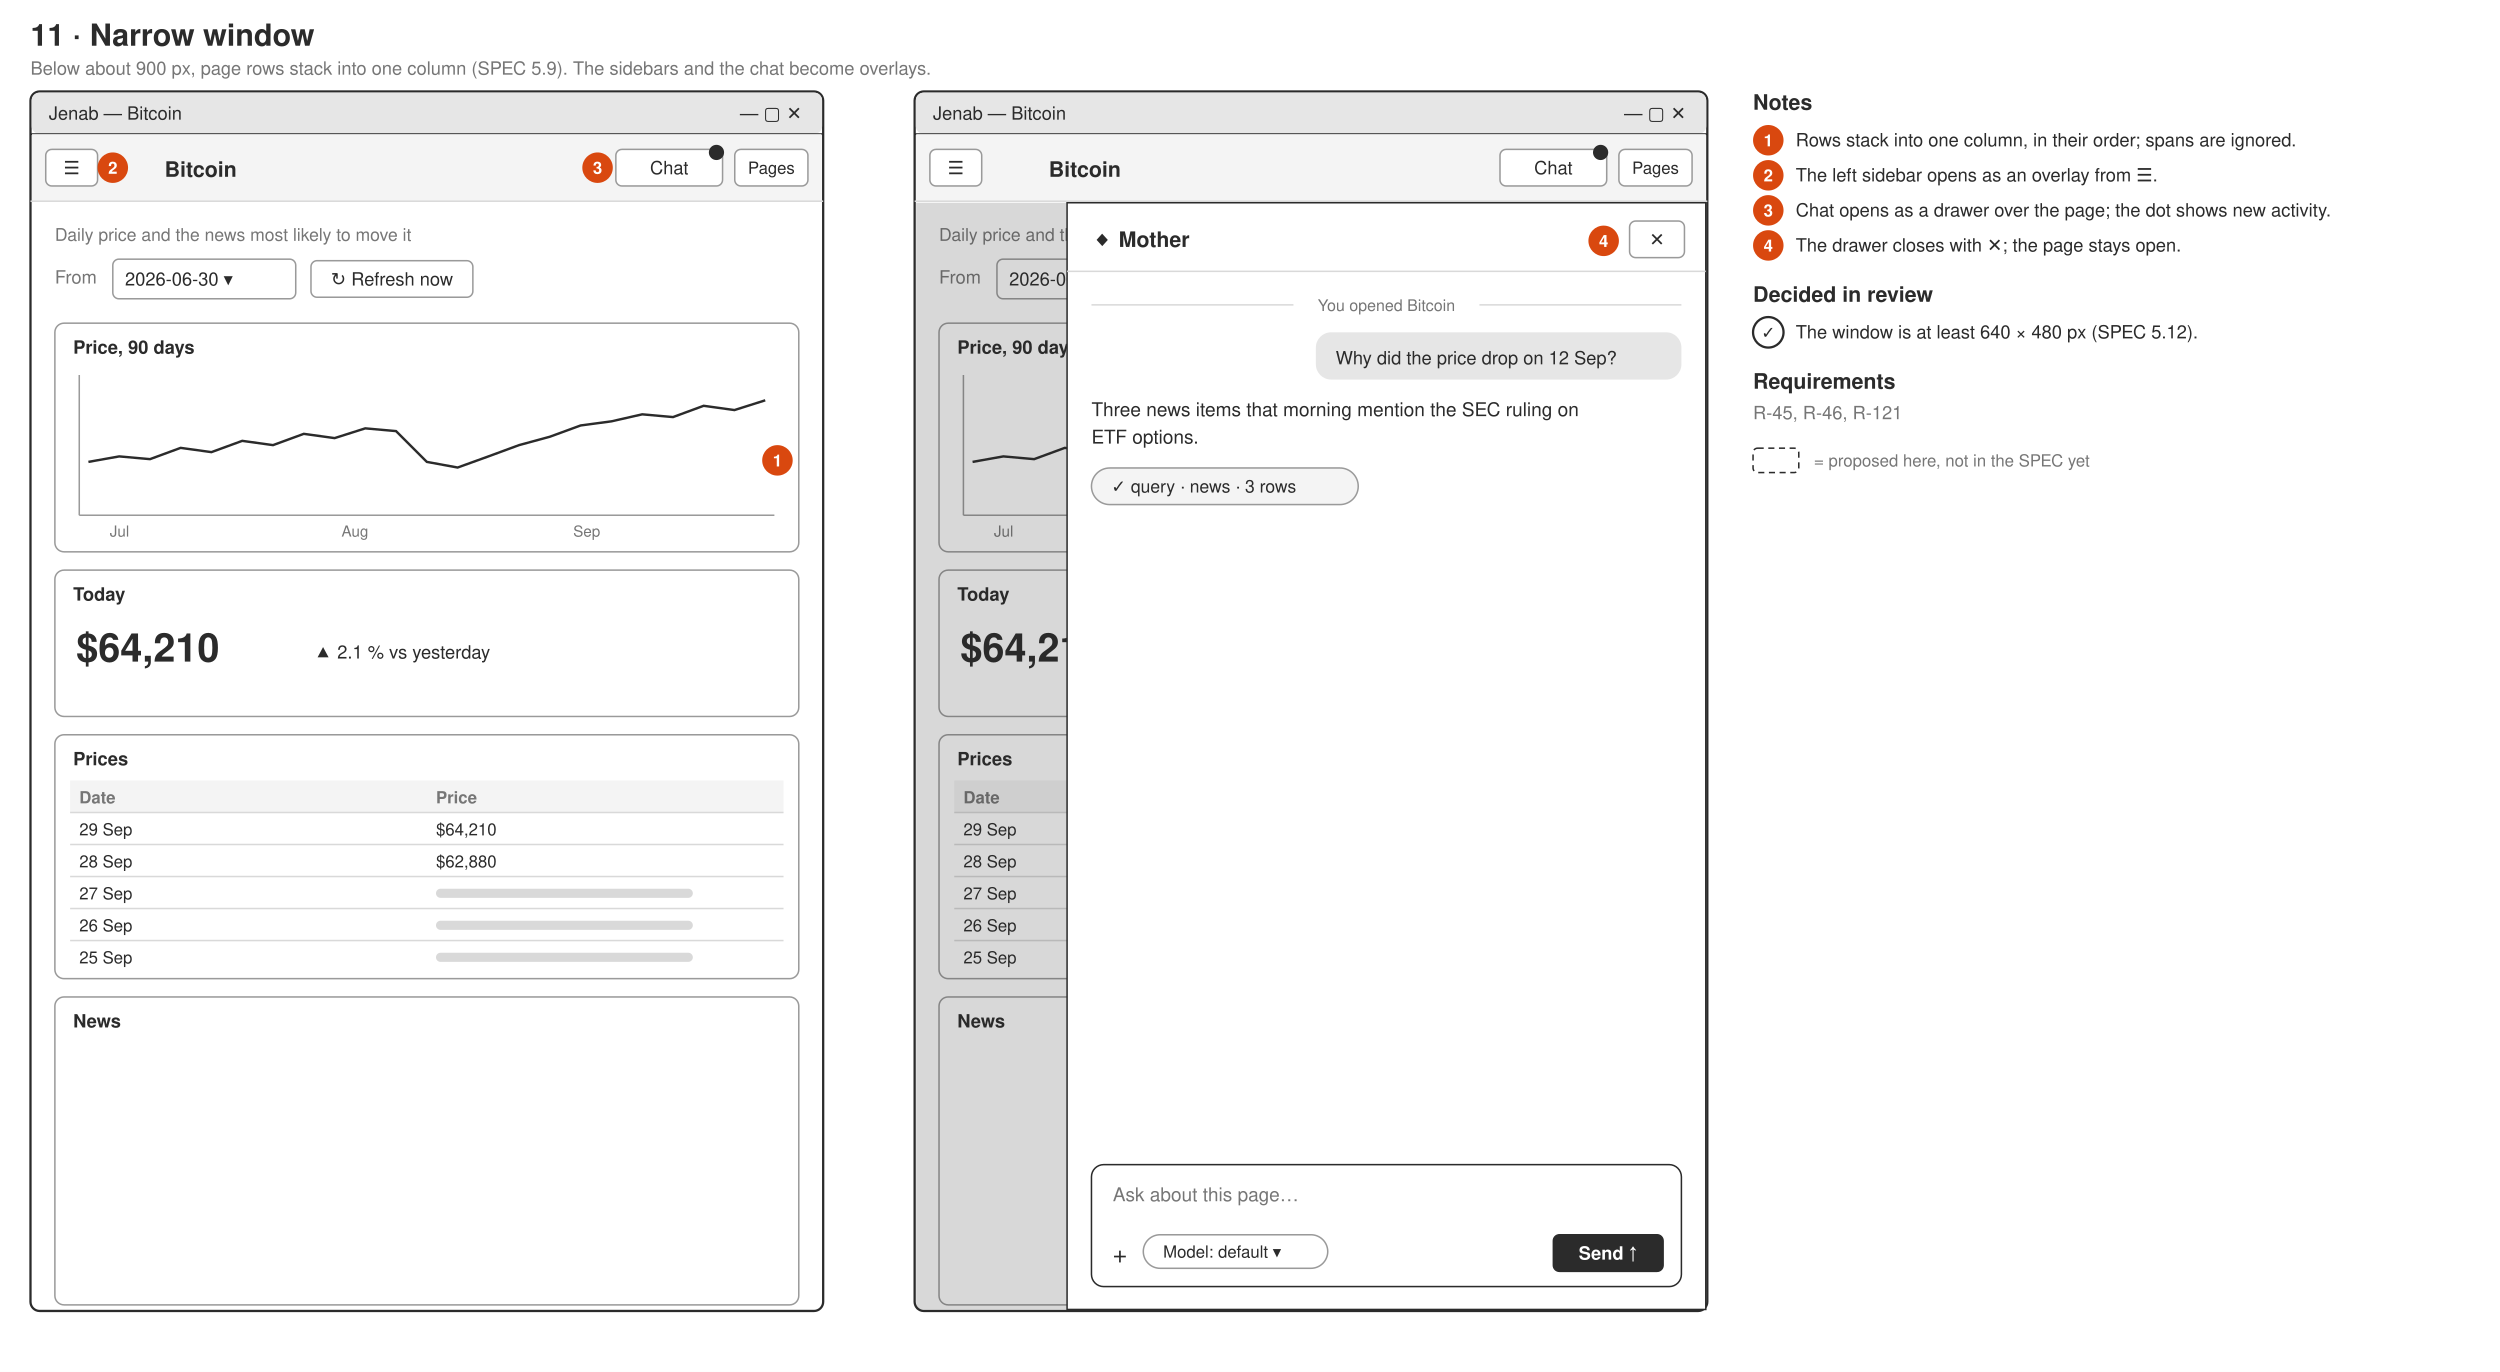
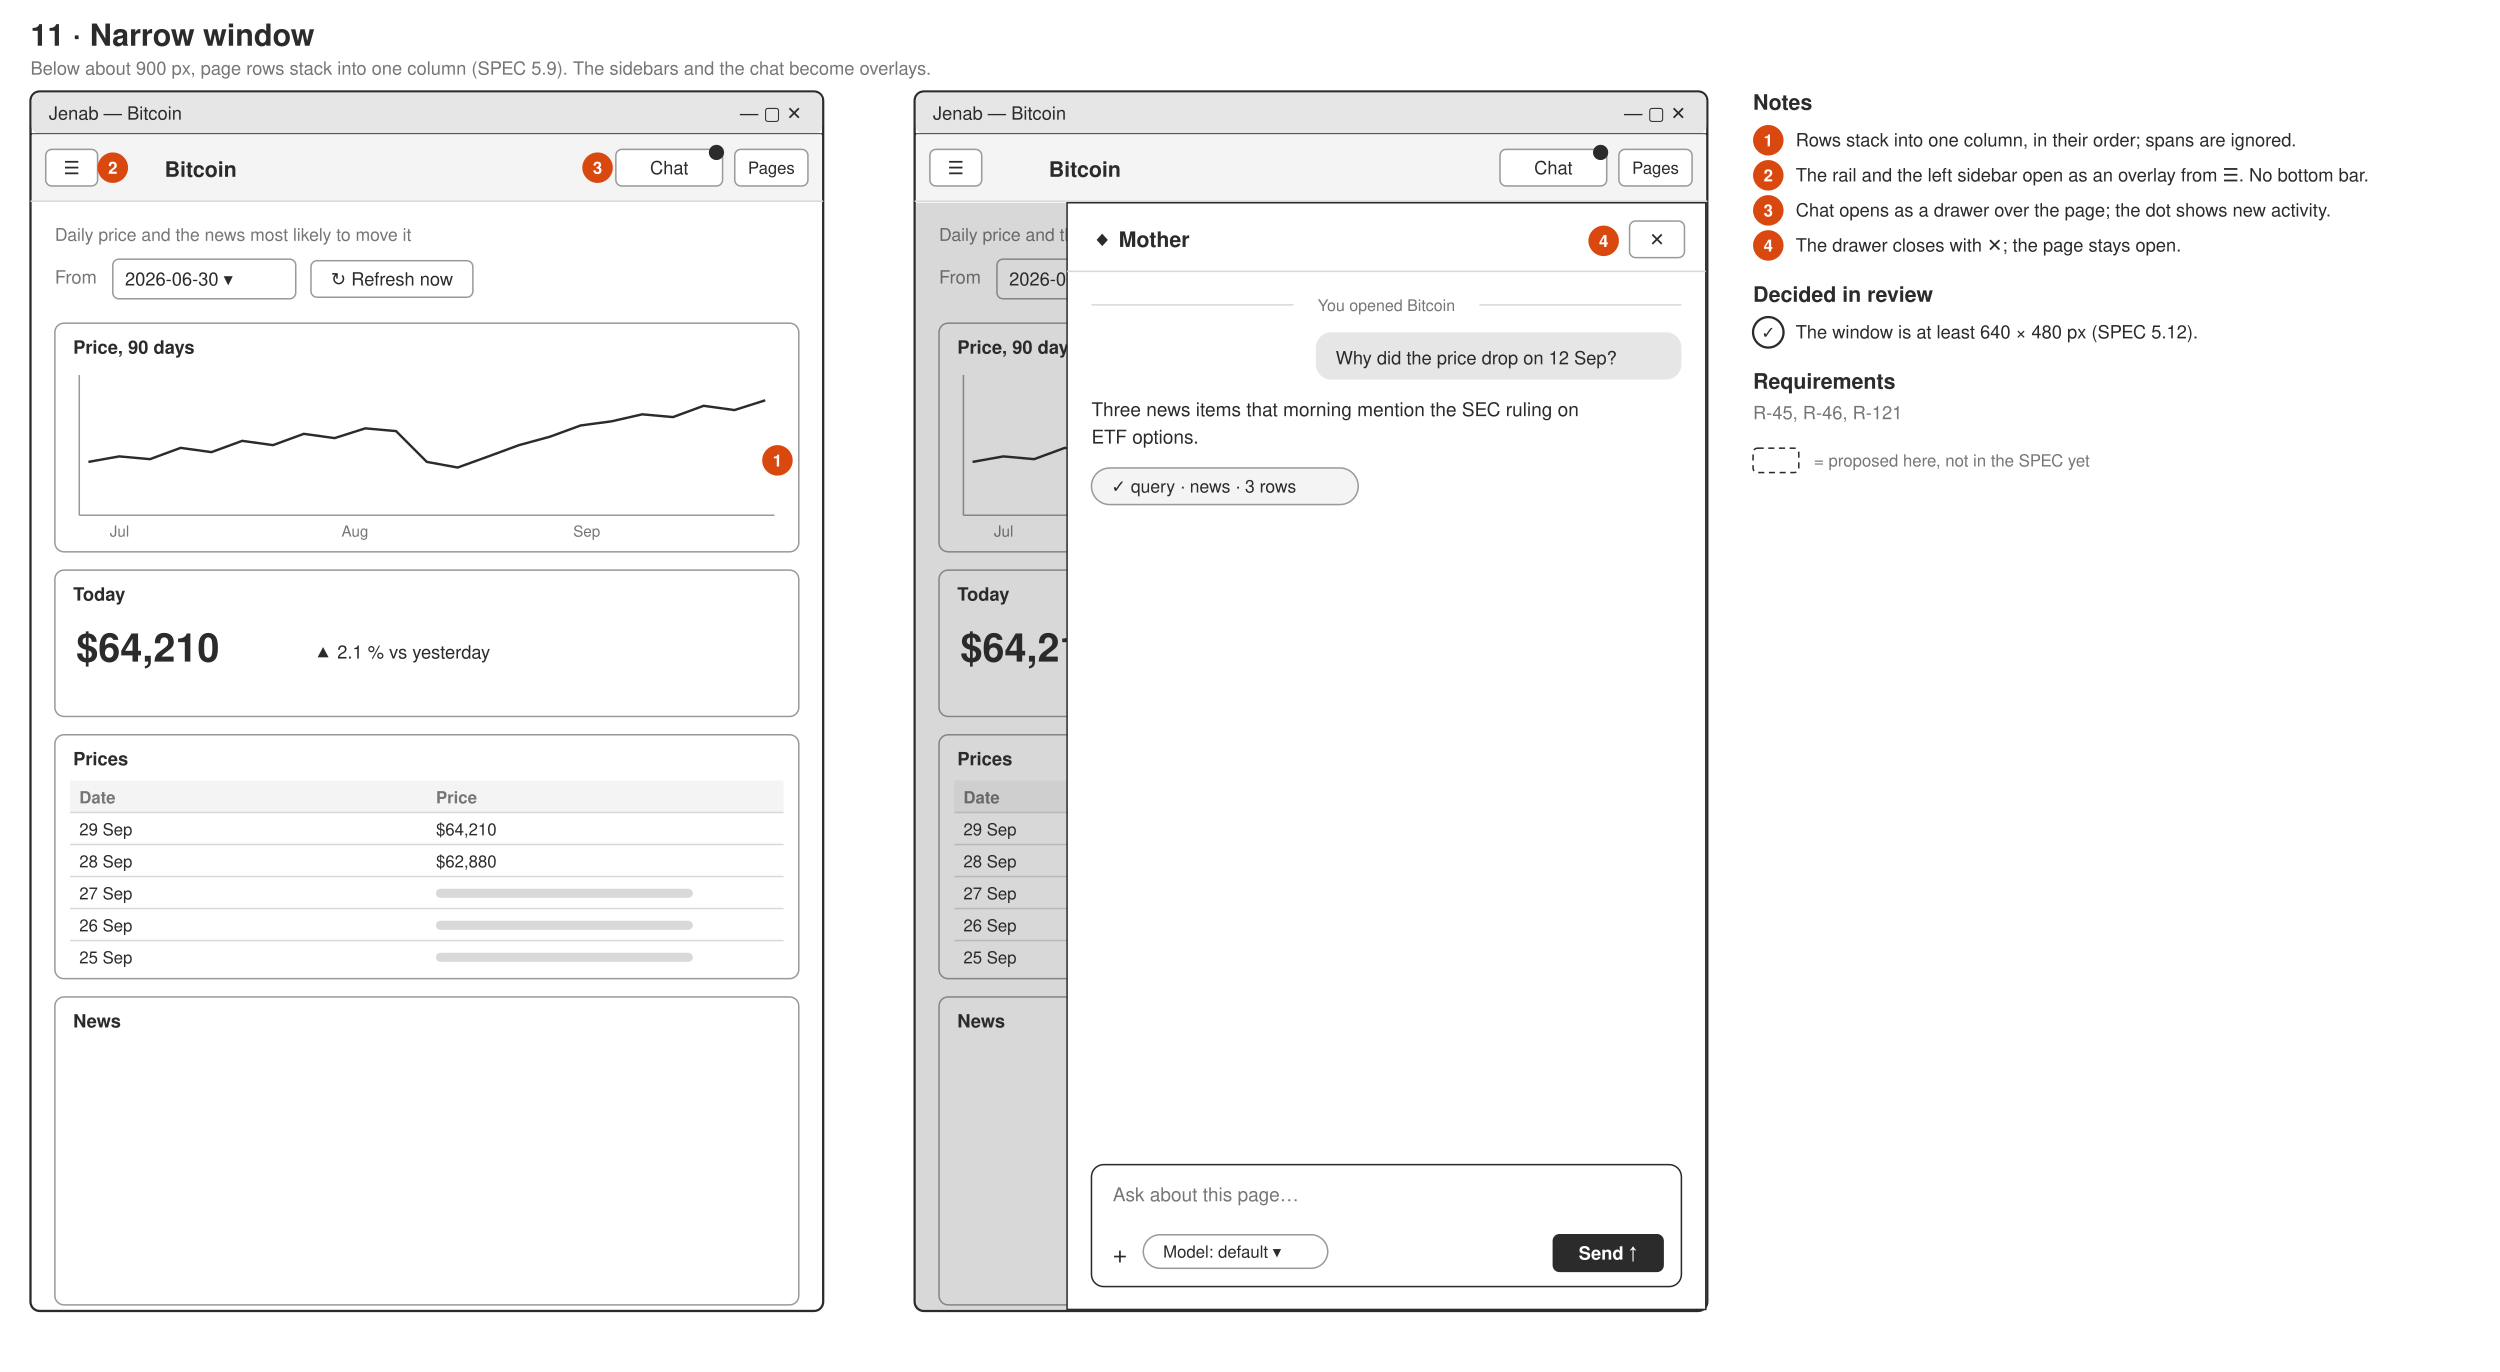
<svg xmlns="http://www.w3.org/2000/svg" viewBox="0 0 1640 900" width="1640" height="900" font-family="Segoe UI, Helvetica, Arial, sans-serif">
  <defs>
    <marker id="arr" viewBox="0 0 10 10" refX="9" refY="5" markerWidth="7" markerHeight="7" orient="auto">
      <path d="M0,0 L10,5 L0,10 z" fill="#2b2b2b" />
    </marker>
  </defs>
  <rect width="1640" height="900" fill="#ffffff" />
  <text x="20.0" y="30.0" font-size="20" fill="#2b2b2b" font-weight="600">11 · Narrow window</text>
  <text x="20.0" y="49.0" font-size="12" fill="#767676">Below about 900 px, page rows stack into one column (SPEC 5.9). The sidebars and the chat become overlays.</text>
  <rect x="20.0" y="60.0" width="520.0" height="800.0" rx="6" fill="#ffffff" stroke="#2b2b2b" stroke-width="1.5" />
  <rect x="20.8" y="60.8" width="518.5" height="27.0" rx="5" fill="#e6e6e6" stroke="none" stroke-width="1" />
  <line x1="20.0" y1="88.0" x2="540.0" y2="88.0" stroke="#2b2b2b" stroke-width="1.2" />
  <text x="32.0" y="78.5" font-size="12" fill="#2b2b2b">Jenab — Bitcoin</text>
  <text x="526.0" y="78.5" font-size="12" fill="#2b2b2b" text-anchor="end">—     ▢     ✕</text>
  <rect x="21.0" y="88.0" width="518.0" height="44.0" rx="0" fill="#f4f4f4" stroke="none" stroke-width="1" />
  <line x1="20.0" y1="132.0" x2="540.0" y2="132.0" stroke="#d9d9d9" stroke-width="1" />
  <rect x="30.0" y="98.0" width="34.0" height="24.0" rx="4" fill="#ffffff" stroke="#9a9a9a" stroke-width="1" />
  <text x="47.0" y="114.3" font-size="12" fill="#2b2b2b" text-anchor="middle">☰</text>
  <text x="108.0" y="116.0" font-size="14" fill="#2b2b2b" font-weight="600">Bitcoin</text>
  <rect x="404.0" y="98.0" width="70.0" height="24.0" rx="4" fill="#ffffff" stroke="#9a9a9a" stroke-width="1" />
  <text x="439.0" y="114.3" font-size="12" fill="#2b2b2b" text-anchor="middle">Chat</text>
  <circle cx="470" cy="100" r="5" fill="#2b2b2b" />
  <rect x="482.0" y="98.0" width="48.0" height="24.0" rx="4" fill="#ffffff" stroke="#9a9a9a" stroke-width="1" />
  <text x="506.0" y="114.0" font-size="11" fill="#2b2b2b" text-anchor="middle">Pages</text>
  <text x="36.0" y="158.0" font-size="11.5" fill="#767676">Daily price and the news most likely to move it</text>
  <text x="36.0" y="186.0" font-size="12" fill="#767676">From</text>
  <rect x="74.0" y="170.0" width="120.0" height="26.0" rx="4" fill="#ffffff" stroke="#9a9a9a" stroke-width="1" />
  <text x="82.0" y="187.3" font-size="12" fill="#2b2b2b">2026-06-30  ▾</text>
  <rect x="204.0" y="171.0" width="106.2" height="24.0" rx="4" fill="#ffffff" stroke="#9a9a9a" stroke-width="1" />
  <text x="257.1" y="187.3" font-size="12" fill="#2b2b2b" text-anchor="middle">↻ Refresh now</text>
  <rect x="36.0" y="212.0" width="488.0" height="150.0" rx="6" fill="#ffffff" stroke="#9a9a9a" stroke-width="1" />
  <text x="48.0" y="232.0" font-size="12" fill="#2b2b2b" font-weight="600">Price, 90 days</text>
  <line x1="52.0" y1="246.0" x2="52.0" y2="338.0" stroke="#9a9a9a" stroke-width="1" />
  <line x1="52.0" y1="338.0" x2="508.0" y2="338.0" stroke="#9a9a9a" stroke-width="1" />
  <polyline points="58.0,303.0 78.2,299.4 98.4,301.2 118.5,293.8 138.7,296.6 158.9,289.2 179.1,292.0 199.3,284.6 219.5,287.4 239.6,281.0 259.8,282.8 280.0,303.0 300.2,306.7 320.4,299.4 340.5,292.0 360.7,286.5 380.9,279.1 401.1,276.4 421.3,271.8 441.5,273.6 461.6,266.2 481.8,269.0 502.0,262.6" fill="none" stroke="#2b2b2b" stroke-width="1.6" />
  <text x="72.0" y="352.0" font-size="10" fill="#767676">Jul</text>
  <text x="224.0" y="352.0" font-size="10" fill="#767676">Aug</text>
  <text x="376.0" y="352.0" font-size="10" fill="#767676">Sep</text>
  <rect x="36.0" y="374.0" width="488.0" height="96.0" rx="6" fill="#ffffff" stroke="#9a9a9a" stroke-width="1" />
  <text x="48.0" y="394.0" font-size="12" fill="#2b2b2b" font-weight="600">Today</text>
  <text x="50.0" y="434.0" font-size="26" fill="#2b2b2b" font-weight="600">$64,210</text>
  <text x="206.0" y="432.0" font-size="12" fill="#2b2b2b">▲ 2.1 % vs yesterday</text>
  <rect x="36.0" y="482.0" width="488.0" height="160.0" rx="6" fill="#ffffff" stroke="#9a9a9a" stroke-width="1" />
  <text x="48.0" y="502.0" font-size="12" fill="#2b2b2b" font-weight="600">Prices</text>
  <rect x="46.0" y="512.0" width="468.0" height="21.0" rx="0" fill="#f4f4f4" stroke="none" stroke-width="1" />
  <text x="52.0" y="527.0" font-size="11" fill="#767676" font-weight="600">Date</text>
  <text x="286.0" y="527.0" font-size="11" fill="#767676" font-weight="600">Price</text>
  <line x1="46.0" y1="533.0" x2="514.0" y2="533.0" stroke="#d9d9d9" stroke-width="1" />
  <text x="52.0" y="548.0" font-size="11" fill="#2b2b2b">29 Sep</text>
  <text x="286.0" y="548.0" font-size="11" fill="#2b2b2b">$64,210</text>
  <line x1="46.0" y1="554.0" x2="514.0" y2="554.0" stroke="#d9d9d9" stroke-width="1" />
  <text x="52.0" y="569.0" font-size="11" fill="#2b2b2b">28 Sep</text>
  <text x="286.0" y="569.0" font-size="11" fill="#2b2b2b">$62,880</text>
  <line x1="46.0" y1="575.0" x2="514.0" y2="575.0" stroke="#d9d9d9" stroke-width="1" />
  <text x="52.0" y="590.0" font-size="11" fill="#2b2b2b">27 Sep</text>
  <rect x="286.0" y="583.0" width="168.5" height="6.0" rx="3" fill="#d9d9d9" stroke="none" stroke-width="1" />
  <line x1="46.0" y1="596.0" x2="514.0" y2="596.0" stroke="#d9d9d9" stroke-width="1" />
  <text x="52.0" y="611.0" font-size="11" fill="#2b2b2b">26 Sep</text>
  <rect x="286.0" y="604.0" width="168.5" height="6.0" rx="3" fill="#d9d9d9" stroke="none" stroke-width="1" />
  <line x1="46.0" y1="617.0" x2="514.0" y2="617.0" stroke="#d9d9d9" stroke-width="1" />
  <text x="52.0" y="632.0" font-size="11" fill="#2b2b2b">25 Sep</text>
  <rect x="286.0" y="625.0" width="168.5" height="6.0" rx="3" fill="#d9d9d9" stroke="none" stroke-width="1" />
  <rect x="36.0" y="654.0" width="488.0" height="202.0" rx="6" fill="#ffffff" stroke="#9a9a9a" stroke-width="1" />
  <text x="48.0" y="674.0" font-size="12" fill="#2b2b2b" font-weight="600">News</text>
  <rect x="600.0" y="60.0" width="520.0" height="800.0" rx="6" fill="#ffffff" stroke="#2b2b2b" stroke-width="1.5" />
  <rect x="600.8" y="60.8" width="518.5" height="27.0" rx="5" fill="#e6e6e6" stroke="none" stroke-width="1" />
  <line x1="600.0" y1="88.0" x2="1120.0" y2="88.0" stroke="#2b2b2b" stroke-width="1.2" />
  <text x="612.0" y="78.5" font-size="12" fill="#2b2b2b">Jenab — Bitcoin</text>
  <text x="1106.0" y="78.5" font-size="12" fill="#2b2b2b" text-anchor="end">—     ▢     ✕</text>
  <rect x="601.0" y="88.0" width="518.0" height="44.0" rx="0" fill="#f4f4f4" stroke="none" stroke-width="1" />
  <line x1="600.0" y1="132.0" x2="1120.0" y2="132.0" stroke="#d9d9d9" stroke-width="1" />
  <rect x="610.0" y="98.0" width="34.0" height="24.0" rx="4" fill="#ffffff" stroke="#9a9a9a" stroke-width="1" />
  <text x="627.0" y="114.3" font-size="12" fill="#2b2b2b" text-anchor="middle">☰</text>
  <text x="688.0" y="116.0" font-size="14" fill="#2b2b2b" font-weight="600">Bitcoin</text>
  <rect x="984.0" y="98.0" width="70.0" height="24.0" rx="4" fill="#ffffff" stroke="#9a9a9a" stroke-width="1" />
  <text x="1019.0" y="114.3" font-size="12" fill="#2b2b2b" text-anchor="middle">Chat</text>
  <circle cx="1050" cy="100" r="5" fill="#2b2b2b" />
  <rect x="1062.0" y="98.0" width="48.0" height="24.0" rx="4" fill="#ffffff" stroke="#9a9a9a" stroke-width="1" />
  <text x="1086.0" y="114.0" font-size="11" fill="#2b2b2b" text-anchor="middle">Pages</text>
  <text x="616.0" y="158.0" font-size="11.5" fill="#767676">Daily price and the news most likely to move it</text>
  <text x="616.0" y="186.0" font-size="12" fill="#767676">From</text>
  <rect x="654.0" y="170.0" width="120.0" height="26.0" rx="4" fill="#ffffff" stroke="#9a9a9a" stroke-width="1" />
  <text x="662.0" y="187.3" font-size="12" fill="#2b2b2b">2026-06-30  ▾</text>
  <rect x="784.0" y="171.0" width="106.2" height="24.0" rx="4" fill="#ffffff" stroke="#9a9a9a" stroke-width="1" />
  <text x="837.1" y="187.3" font-size="12" fill="#2b2b2b" text-anchor="middle">↻ Refresh now</text>
  <rect x="616.0" y="212.0" width="488.0" height="150.0" rx="6" fill="#ffffff" stroke="#9a9a9a" stroke-width="1" />
  <text x="628.0" y="232.0" font-size="12" fill="#2b2b2b" font-weight="600">Price, 90 days</text>
  <line x1="632.0" y1="246.0" x2="632.0" y2="338.0" stroke="#9a9a9a" stroke-width="1" />
  <line x1="632.0" y1="338.0" x2="1088.0" y2="338.0" stroke="#9a9a9a" stroke-width="1" />
  <polyline points="638.0,303.0 658.2,299.4 678.4,301.2 698.5,293.8 718.7,296.6 738.9,289.2 759.1,292.0 779.3,284.6 799.5,287.4 819.6,281.0 839.8,282.8 860.0,303.0 880.2,306.7 900.4,299.4 920.5,292.0 940.7,286.5 960.9,279.1 981.1,276.4 1001.3,271.8 1021.5,273.6 1041.6,266.2 1061.8,269.0 1082.0,262.6" fill="none" stroke="#2b2b2b" stroke-width="1.6" />
  <text x="652.0" y="352.0" font-size="10" fill="#767676">Jul</text>
  <text x="804.0" y="352.0" font-size="10" fill="#767676">Aug</text>
  <text x="956.0" y="352.0" font-size="10" fill="#767676">Sep</text>
  <rect x="616.0" y="374.0" width="488.0" height="96.0" rx="6" fill="#ffffff" stroke="#9a9a9a" stroke-width="1" />
  <text x="628.0" y="394.0" font-size="12" fill="#2b2b2b" font-weight="600">Today</text>
  <text x="630.0" y="434.0" font-size="26" fill="#2b2b2b" font-weight="600">$64,210</text>
  <text x="786.0" y="432.0" font-size="12" fill="#2b2b2b">▲ 2.1 % vs yesterday</text>
  <rect x="616.0" y="482.0" width="488.0" height="160.0" rx="6" fill="#ffffff" stroke="#9a9a9a" stroke-width="1" />
  <text x="628.0" y="502.0" font-size="12" fill="#2b2b2b" font-weight="600">Prices</text>
  <rect x="626.0" y="512.0" width="468.0" height="21.0" rx="0" fill="#f4f4f4" stroke="none" stroke-width="1" />
  <text x="632.0" y="527.0" font-size="11" fill="#767676" font-weight="600">Date</text>
  <text x="866.0" y="527.0" font-size="11" fill="#767676" font-weight="600">Price</text>
  <line x1="626.0" y1="533.0" x2="1094.0" y2="533.0" stroke="#d9d9d9" stroke-width="1" />
  <text x="632.0" y="548.0" font-size="11" fill="#2b2b2b">29 Sep</text>
  <text x="866.0" y="548.0" font-size="11" fill="#2b2b2b">$64,210</text>
  <line x1="626.0" y1="554.0" x2="1094.0" y2="554.0" stroke="#d9d9d9" stroke-width="1" />
  <text x="632.0" y="569.0" font-size="11" fill="#2b2b2b">28 Sep</text>
  <text x="866.0" y="569.0" font-size="11" fill="#2b2b2b">$62,880</text>
  <line x1="626.0" y1="575.0" x2="1094.0" y2="575.0" stroke="#d9d9d9" stroke-width="1" />
  <text x="632.0" y="590.0" font-size="11" fill="#2b2b2b">27 Sep</text>
  <rect x="866.0" y="583.0" width="168.5" height="6.0" rx="3" fill="#d9d9d9" stroke="none" stroke-width="1" />
  <line x1="626.0" y1="596.0" x2="1094.0" y2="596.0" stroke="#d9d9d9" stroke-width="1" />
  <text x="632.0" y="611.0" font-size="11" fill="#2b2b2b">26 Sep</text>
  <rect x="866.0" y="604.0" width="168.5" height="6.0" rx="3" fill="#d9d9d9" stroke="none" stroke-width="1" />
  <line x1="626.0" y1="617.0" x2="1094.0" y2="617.0" stroke="#d9d9d9" stroke-width="1" />
  <text x="632.0" y="632.0" font-size="11" fill="#2b2b2b">25 Sep</text>
  <rect x="866.0" y="625.0" width="168.5" height="6.0" rx="3" fill="#d9d9d9" stroke="none" stroke-width="1" />
  <rect x="616.0" y="654.0" width="488.0" height="202.0" rx="6" fill="#ffffff" stroke="#9a9a9a" stroke-width="1" />
  <text x="628.0" y="674.0" font-size="12" fill="#2b2b2b" font-weight="600">News</text>
  <rect x="601.0" y="133.0" width="518.0" height="726.0" rx="0" fill="#2b2b2b" stroke="none" stroke-width="1" fill-opacity="0.18" />
  <rect x="700.0" y="133.0" width="419.0" height="726.0" rx="0" fill="#ffffff" stroke="#2b2b2b" stroke-width="1" />
  <text x="716.0" y="162.0" font-size="14" fill="#2b2b2b" font-weight="600">◆ Mother</text>
  <rect x="1069.0" y="145.0" width="36.0" height="24.0" rx="4" fill="#ffffff" stroke="#9a9a9a" stroke-width="1" />
  <text x="1087.0" y="161.3" font-size="12" fill="#2b2b2b" text-anchor="middle">✕</text>
  <line x1="700.0" y1="178.0" x2="1119.0" y2="178.0" stroke="#d9d9d9" stroke-width="1" />
  <line x1="716.0" y1="200.0" x2="848.5" y2="200.0" stroke="#d9d9d9" stroke-width="1" />
  <line x1="970.5" y1="200.0" x2="1103.0" y2="200.0" stroke="#d9d9d9" stroke-width="1" />
  <text x="909.5" y="204.0" font-size="10.5" fill="#767676" text-anchor="middle">You opened Bitcoin</text>
  <rect x="863.2" y="218.0" width="239.8" height="31.0" rx="10" fill="#e6e6e6" stroke="none" stroke-width="1" />
  <text x="876.2" y="239.0" font-size="12" fill="#2b2b2b">Why did the price drop on 12 Sep?</text>
  <text x="716.0" y="273.0" font-size="12.5" fill="#2b2b2b">Three news items that morning mention the SEC ruling on</text>
  <text x="716.0" y="291.0" font-size="12.5" fill="#2b2b2b">ETF options.</text>
  <rect x="716.0" y="307.0" width="175.0" height="24.0" rx="12.0" fill="#f4f4f4" stroke="#9a9a9a" stroke-width="1" />
  <text x="729.0" y="323.1" font-size="11.5" fill="#2b2b2b">✓  query · news · 3 rows</text>
  <rect x="716.0" y="764.0" width="387.0" height="80.0" rx="8" fill="#ffffff" stroke="#2b2b2b" stroke-width="1" />
  <text x="730.0" y="788.0" font-size="12.5" fill="#767676">Ask about this page…</text>
  <text x="730.0" y="828.0" font-size="16" fill="#2b2b2b">+</text>
  <rect x="750.0" y="810.0" width="121.0" height="22.0" rx="11.0" fill="#ffffff" stroke="#9a9a9a" stroke-width="1" />
  <text x="763.0" y="825.0" font-size="11" fill="#2b2b2b">Model: default ▾</text>
  <rect x="1019.0" y="810.0" width="72.0" height="24.0" rx="4" fill="#2b2b2b" stroke="#2b2b2b" stroke-width="1" />
  <text x="1055.0" y="826.3" font-size="12" fill="#ffffff" font-weight="600" text-anchor="middle">Send ↑</text>
  <circle cx="510.0" cy="302.0" r="10" fill="#d9480f" />
  <text x="510.0" y="306.0" font-size="11" fill="#ffffff" font-weight="600" text-anchor="middle">1</text>
  <circle cx="74.0" cy="110.0" r="10" fill="#d9480f" />
  <text x="74.0" y="114.0" font-size="11" fill="#ffffff" font-weight="600" text-anchor="middle">2</text>
  <circle cx="392.0" cy="110.0" r="10" fill="#d9480f" />
  <text x="392.0" y="114.0" font-size="11" fill="#ffffff" font-weight="600" text-anchor="middle">3</text>
  <circle cx="1052.0" cy="158.0" r="10" fill="#d9480f" />
  <text x="1052.0" y="162.0" font-size="11" fill="#ffffff" font-weight="600" text-anchor="middle">4</text>
  <text x="1150.0" y="72.0" font-size="14" fill="#2b2b2b" font-weight="600">Notes</text>
  <circle cx="1160.0" cy="92.0" r="10" fill="#d9480f" />
  <text x="1160.0" y="96.0" font-size="11" fill="#ffffff" font-weight="600" text-anchor="middle">1</text>
  <text x="1178.0" y="96.0" font-size="12" fill="#2b2b2b">Rows stack into one column, in their order; spans are ignored.</text>
  <circle cx="1160.0" cy="115.0" r="10" fill="#d9480f" />
  <text x="1160.0" y="119.0" font-size="11" fill="#ffffff" font-weight="600" text-anchor="middle">2</text>
-   <text x="1178.0" y="119.0" font-size="12" fill="#2b2b2b">The left sidebar opens as an overlay from ☰.</text>
+   <text x="1178.0" y="119.0" font-size="12" fill="#2b2b2b">The rail and the left sidebar open as an overlay from ☰. No bottom bar.</text>
  <circle cx="1160.0" cy="138.0" r="10" fill="#d9480f" />
  <text x="1160.0" y="142.0" font-size="11" fill="#ffffff" font-weight="600" text-anchor="middle">3</text>
  <text x="1178.0" y="142.0" font-size="12" fill="#2b2b2b">Chat opens as a drawer over the page; the dot shows new activity.</text>
  <circle cx="1160.0" cy="161.0" r="10" fill="#d9480f" />
  <text x="1160.0" y="165.0" font-size="11" fill="#ffffff" font-weight="600" text-anchor="middle">4</text>
  <text x="1178.0" y="165.0" font-size="12" fill="#2b2b2b">The drawer closes with ✕; the page stays open.</text>
  <text x="1150.0" y="198.0" font-size="14" fill="#2b2b2b" font-weight="600">Decided in review</text>
  <circle cx="1160" cy="218" r="10" fill="#fff" stroke="#2b2b2b" stroke-width="1.5" />
  <text x="1160.0" y="222.0" font-size="11" fill="#2b2b2b" font-weight="600" text-anchor="middle">✓</text>
  <text x="1178.0" y="222.0" font-size="12" fill="#2b2b2b">The window is at least 640 × 480 px (SPEC 5.12).</text>
  <text x="1150.0" y="255.0" font-size="14" fill="#2b2b2b" font-weight="600">Requirements</text>
  <text x="1150.0" y="275.0" font-size="12" fill="#767676">R-45, R-46, R-121</text>
  <rect x="1150.0" y="294.0" width="30.0" height="16.0" rx="3" fill="#ffffff" stroke="#2b2b2b" stroke-width="1" stroke-dasharray="4 3" />
  <text x="1190.0" y="306.0" font-size="11" fill="#767676">= proposed here, not in the SPEC yet</text>
</svg>
